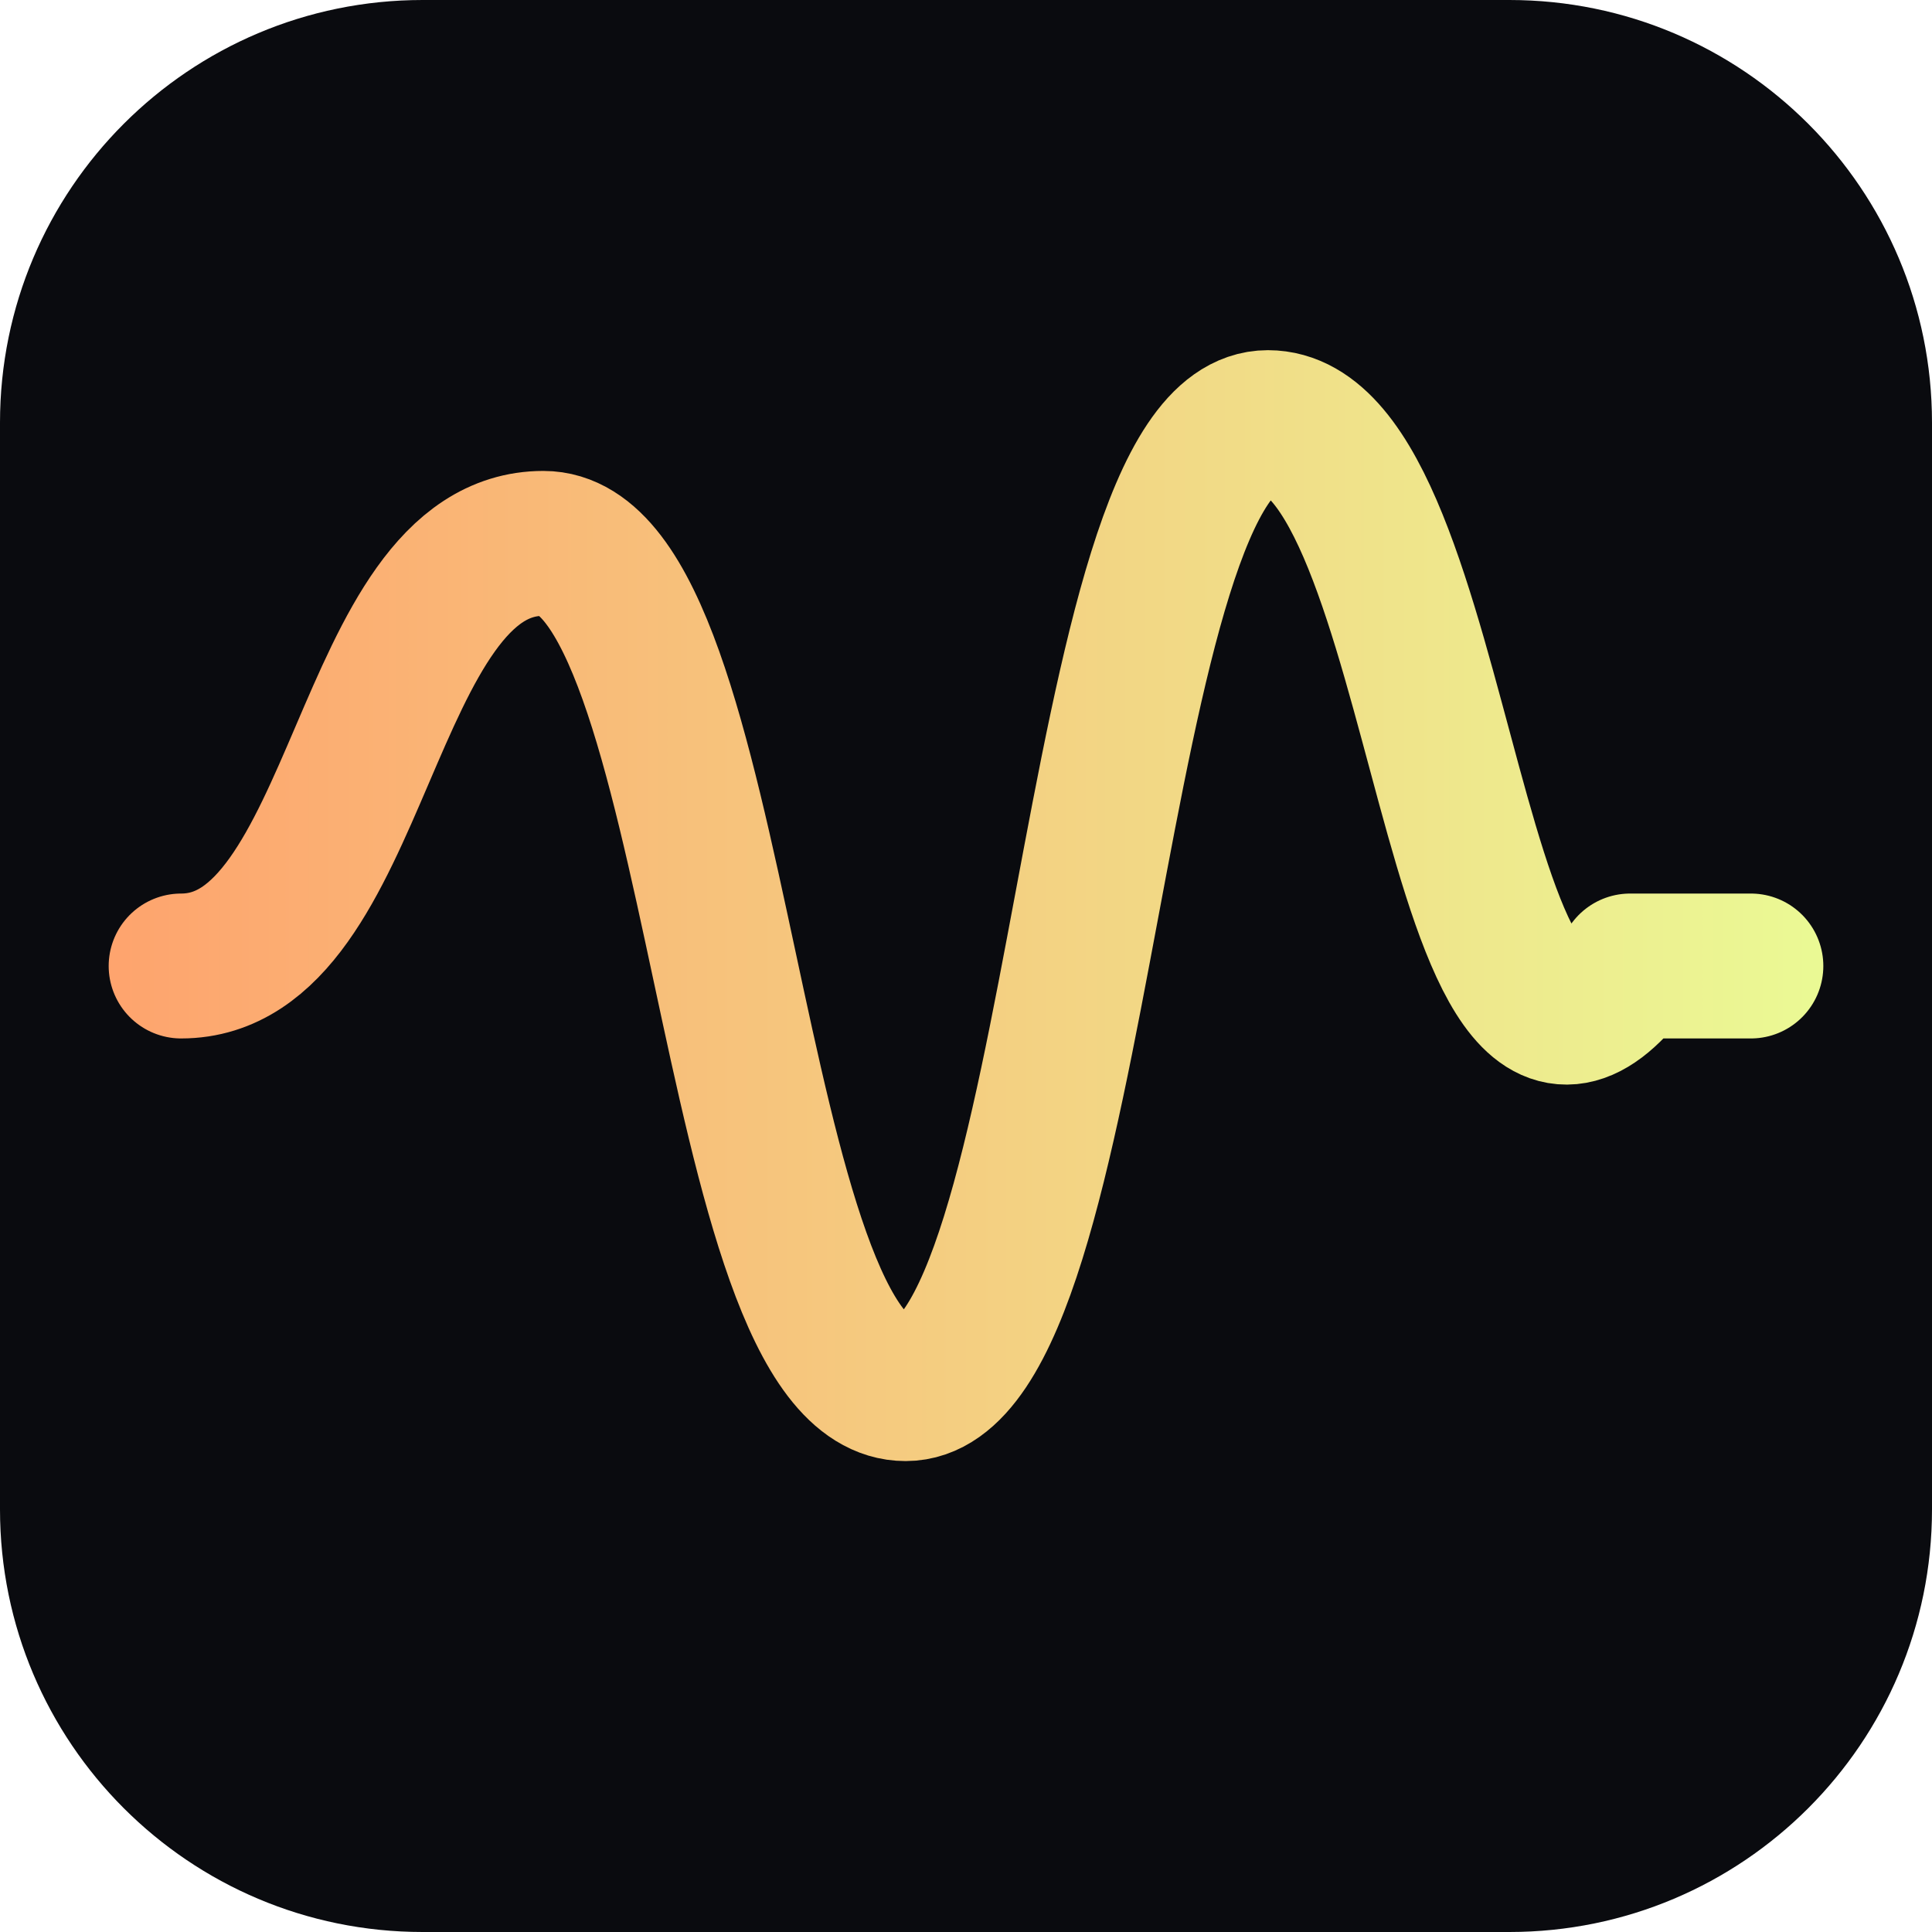
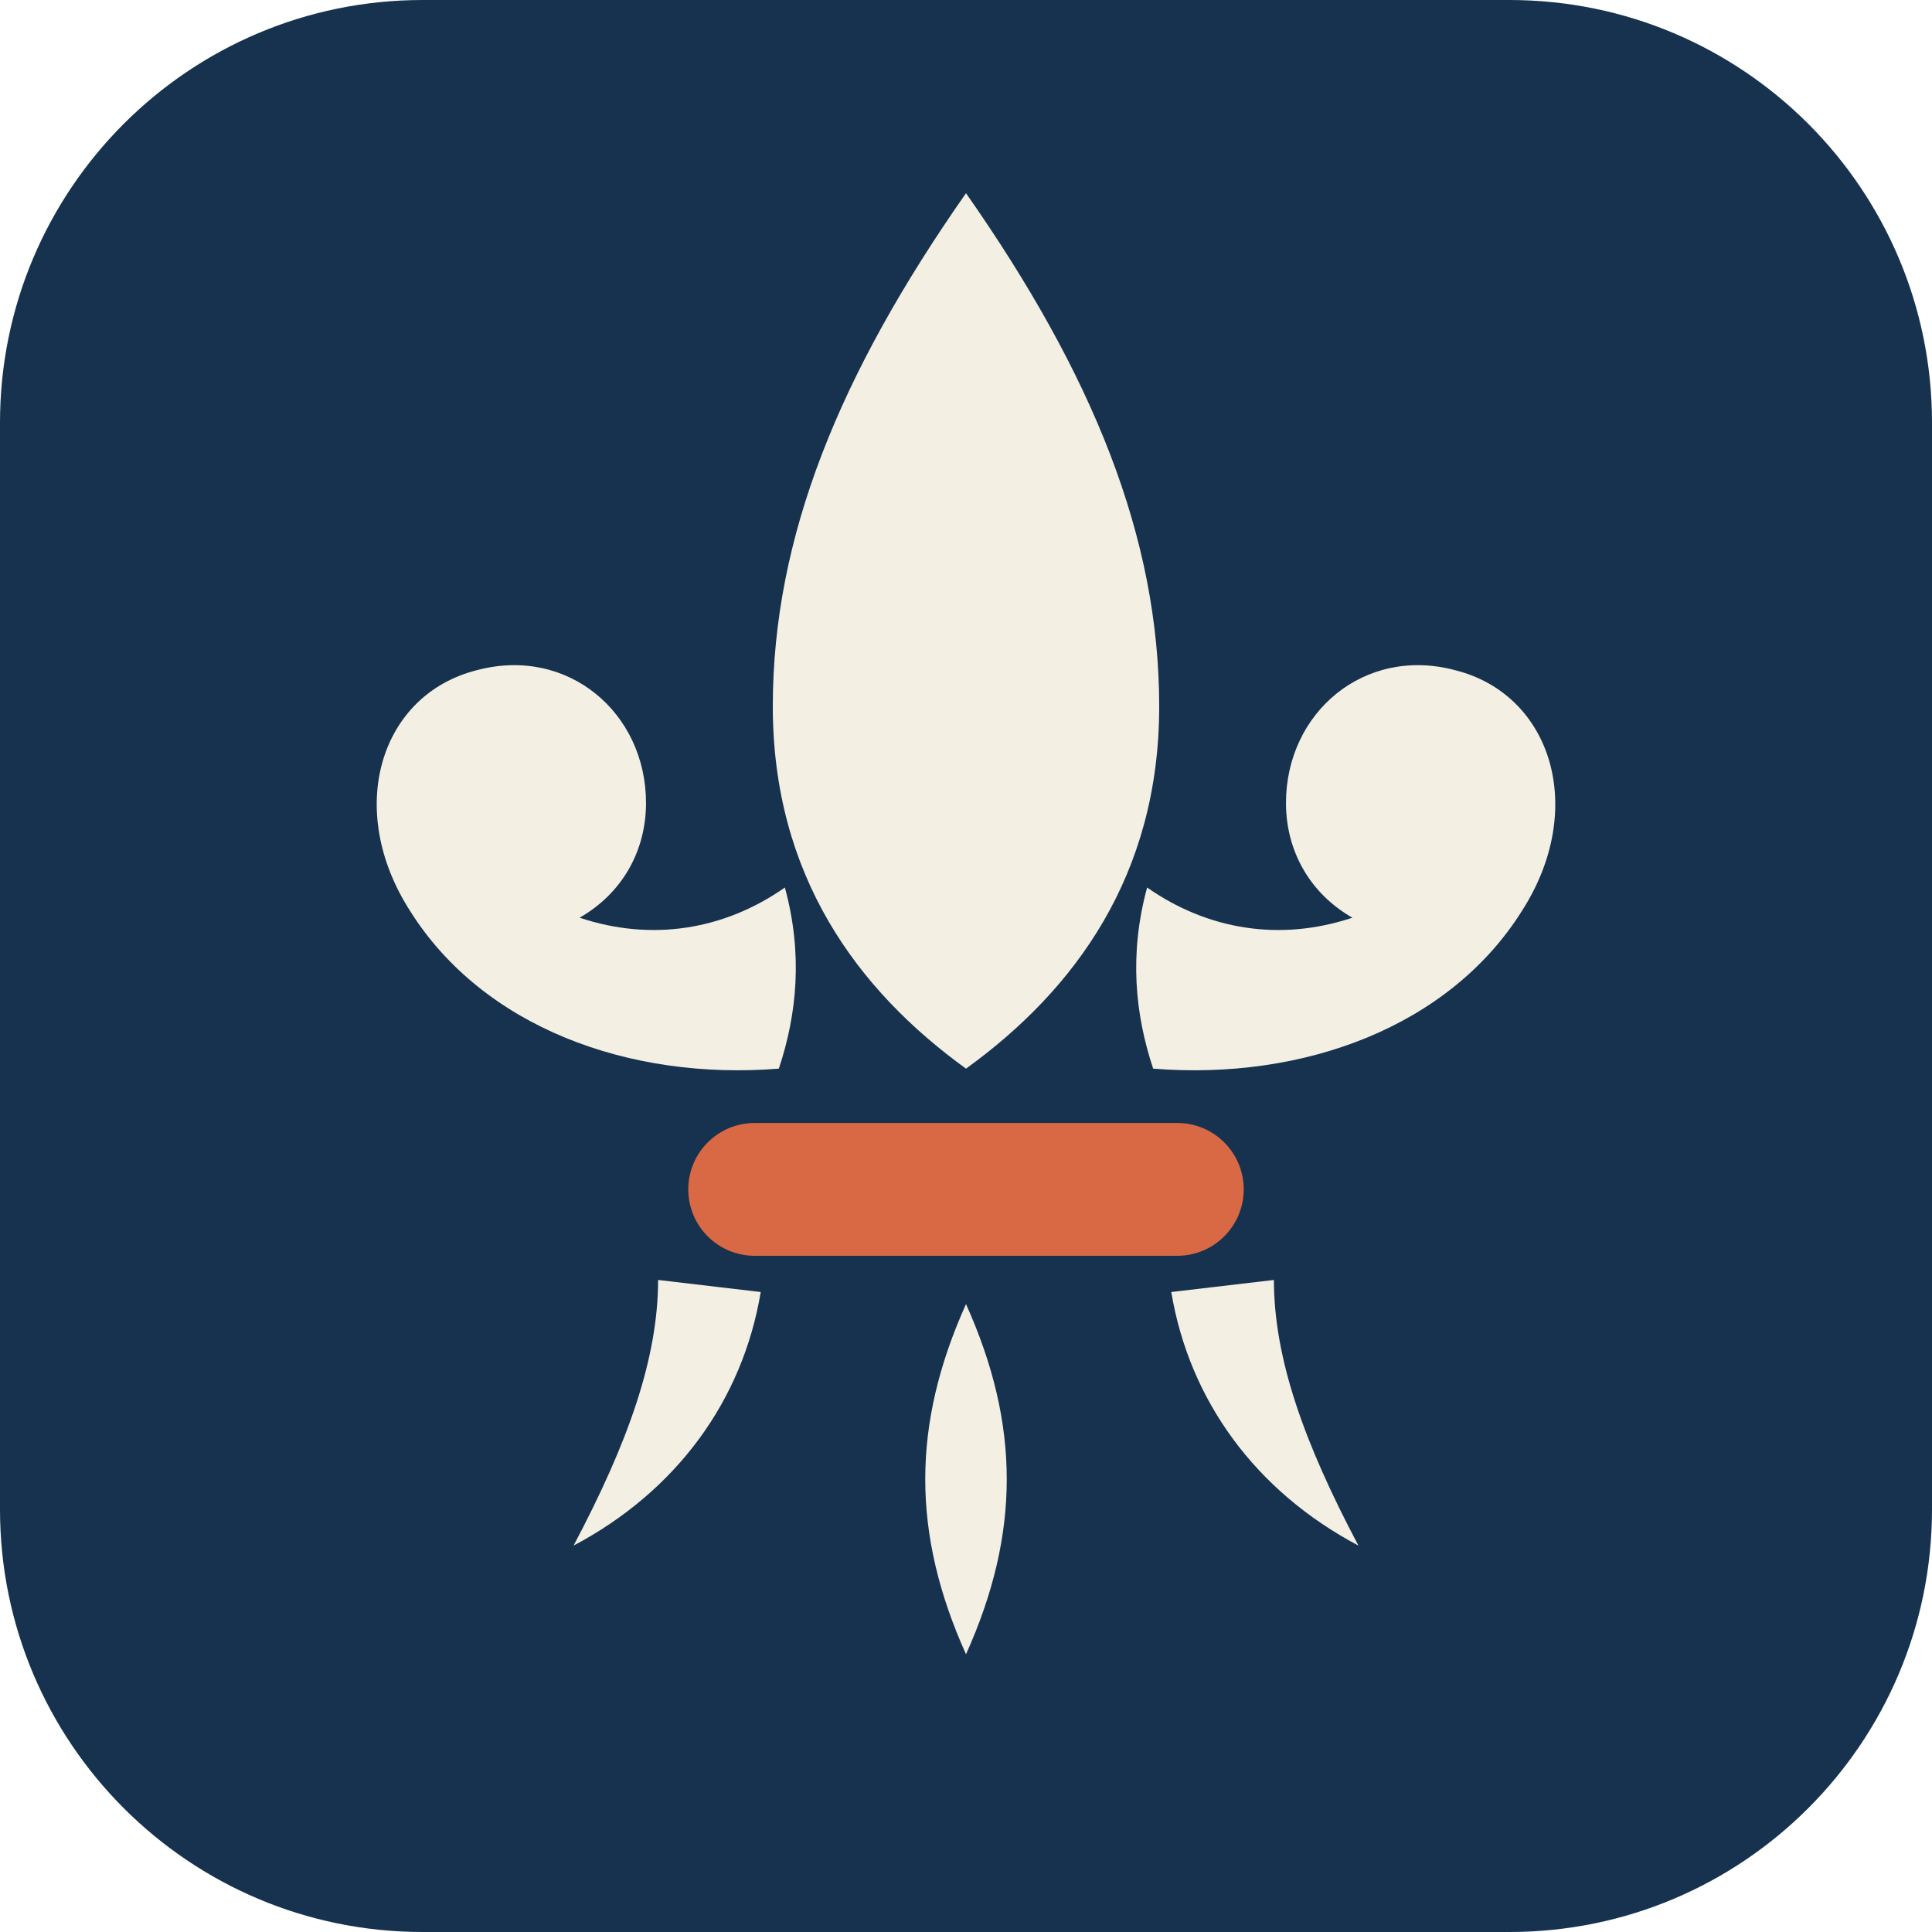
<svg xmlns="http://www.w3.org/2000/svg" viewBox="0 0 32 32">
-   <rect width="32" height="32" rx="7" fill="#0A0B0F" />
-   <defs>
-     <linearGradient id="g" x1="0" y1="0" x2="32" y2="0" gradientUnits="userSpaceOnUse">
-       <stop offset="0" stop-color="#FF9E6B" />
-       <stop offset="1" stop-color="#E9FF97" />
-     </linearGradient>
-   </defs>
-   <path d="M3 16 C6 16 6 9 9 9 C12 9 12 23 15 23 C18 23 18 7 21 7 C24 7 24 20 27 16 L29 16" fill="none" stroke="url(#g)" stroke-width="2.4" stroke-linecap="round" stroke-linejoin="round" />
+   <rect width="32" height="32" rx="7" fill="#16324F" />
+   <g fill="#F4EFE3">
+     <path d="M16 3.2 C13.9 6.2 12.8 8.9 12.8 11.7 C12.8 14.5 14.2 16.4 16 17.7 C17.8 16.4 19.2 14.5 19.2 11.7 C19.2 8.9 18.1 6.2 16 3.2 Z" />
+     <path d="M12.9 17.7 C10.4 17.9 8 17 6.8 15.1 C5.7 13.4 6.3 11.5 7.9 11.1 C9.4 10.7 10.7 11.8 10.7 13.3 C10.7 14.1 10.3 14.8 9.6 15.2 C10.8 15.6 12 15.4 13 14.7 C13.3 15.8 13.2 16.8 12.9 17.7 Z" />
+     <path d="M19.1 17.7 C21.6 17.9 24 17 25.2 15.1 C26.3 13.4 25.7 11.5 24.1 11.1 C22.6 10.7 21.3 11.8 21.3 13.3 C21.3 14.1 21.7 14.8 22.4 15.2 C21.2 15.6 20 15.4 19 14.7 C18.7 15.8 18.8 16.8 19.1 17.7 Z" />
+     <path d="M16 21.6 C15.1 23.6 15.1 25.4 16 27.4 C16.9 25.4 16.9 23.6 16 21.6 Z" />
+     <path d="M12.6 21.4 C12.3 23.2 11.2 24.7 9.5 25.6 C10.4 23.9 10.9 22.5 10.9 21.2 Z" />
+     <path d="M19.4 21.4 C19.7 23.2 20.8 24.7 22.5 25.6 C21.6 23.9 21.1 22.5 21.1 21.2 Z" />
+   </g>
+   <rect x="11.4" y="18.6" width="9.2" height="2.2" rx="1.1" fill="#D96844" />
</svg>
